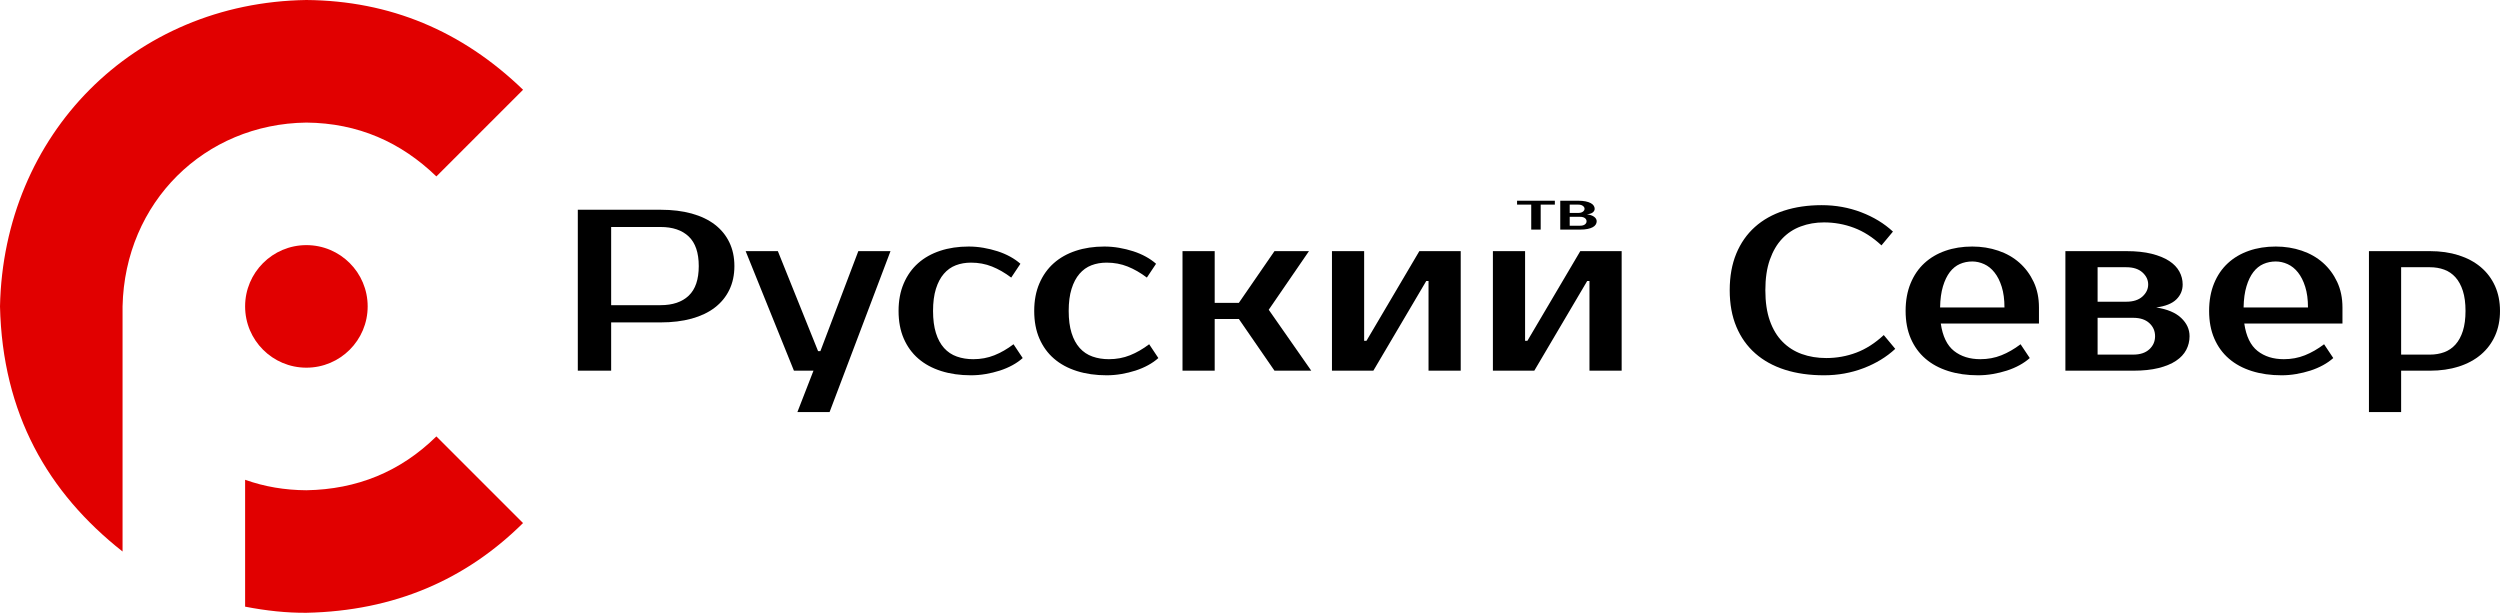
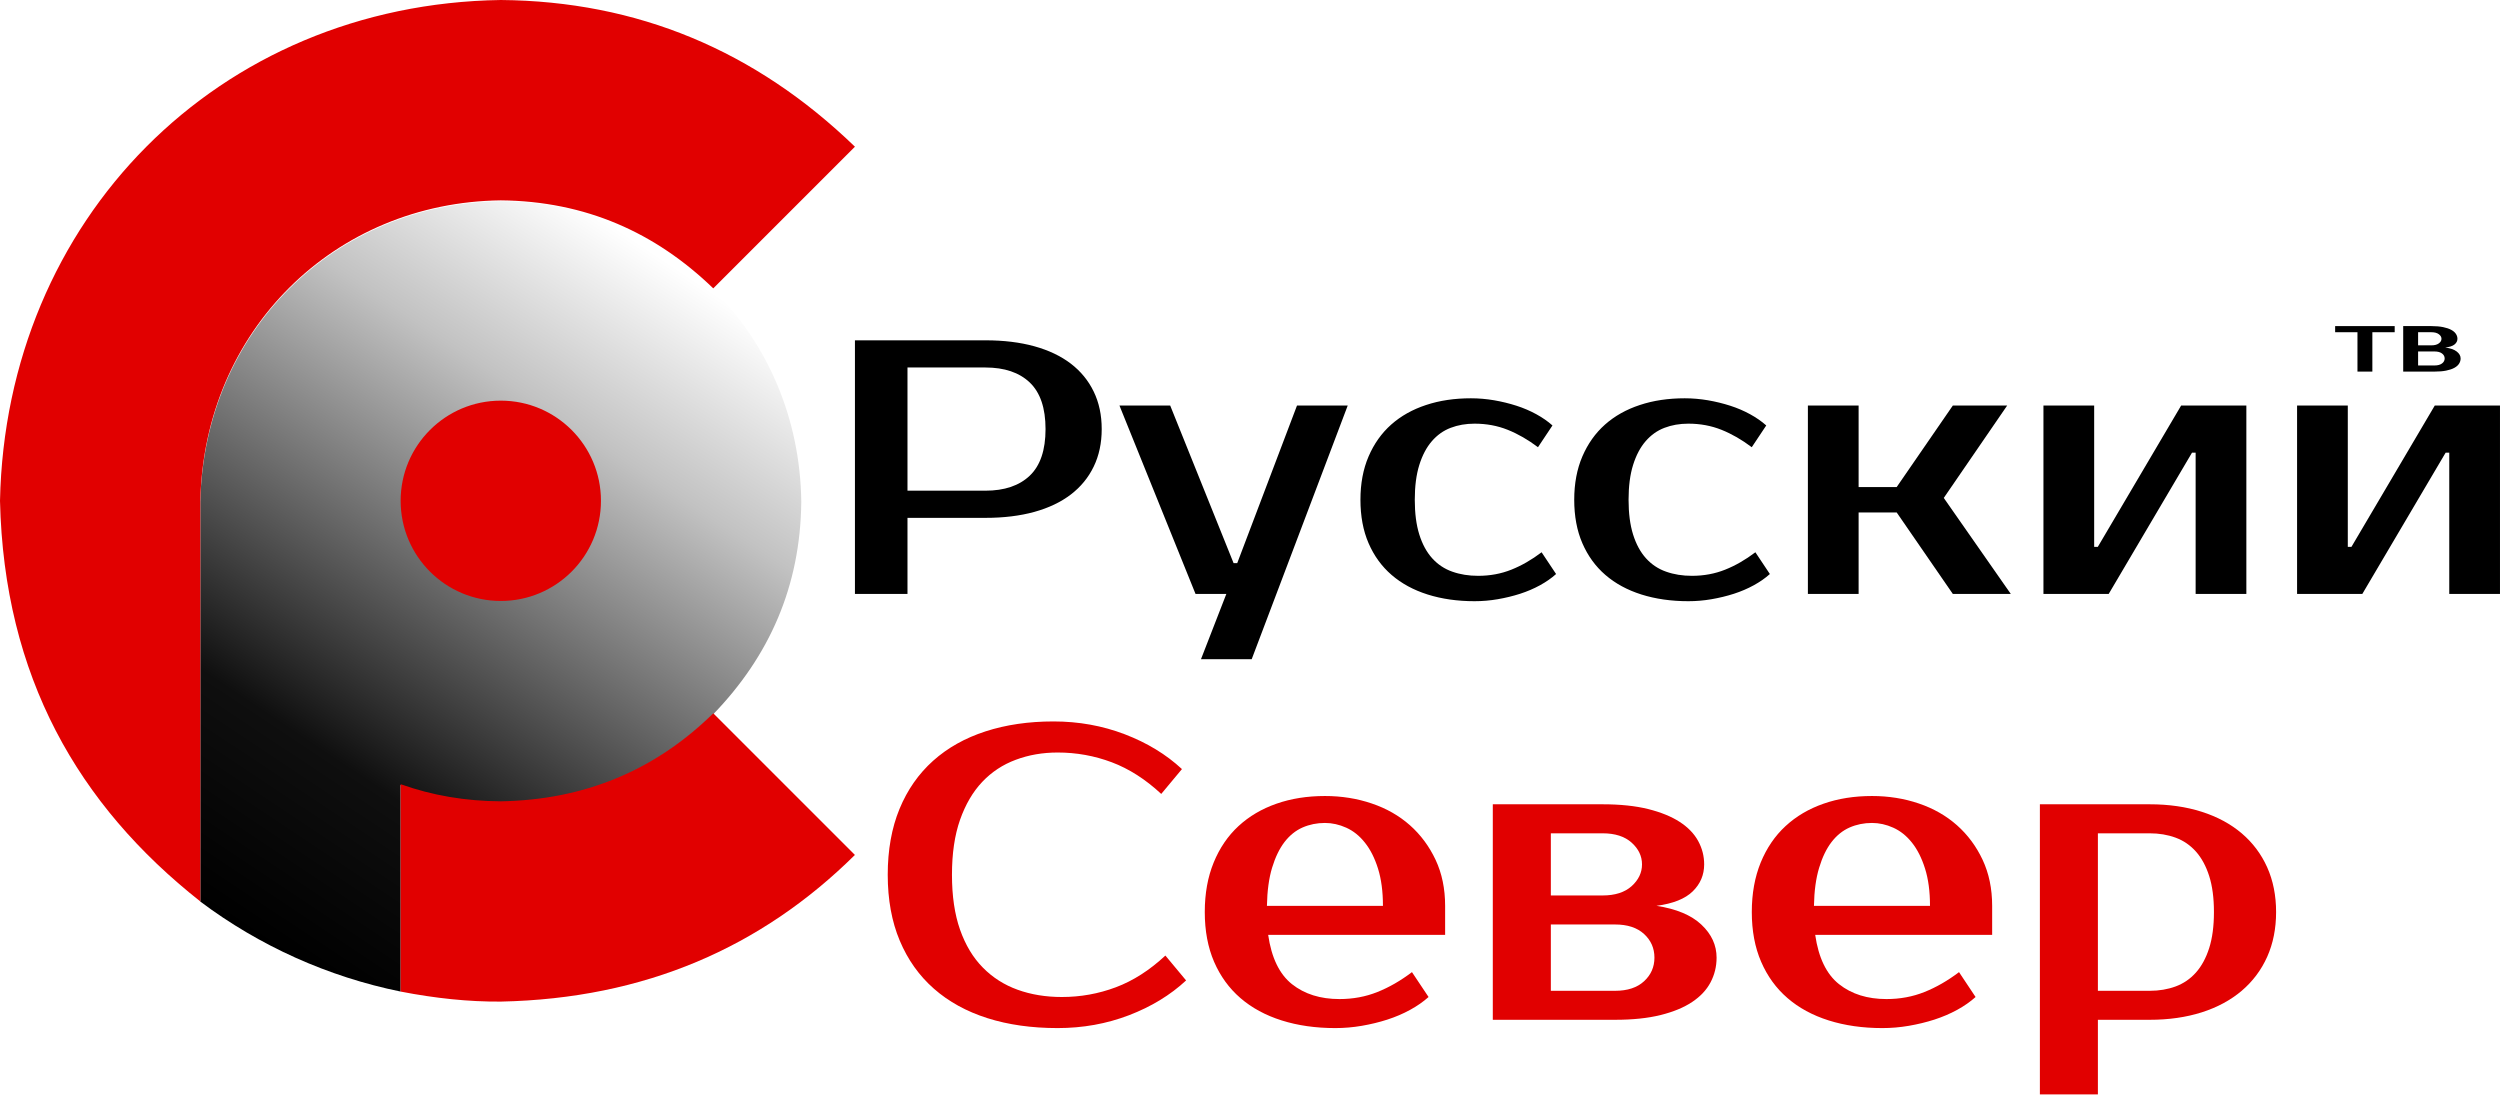
- <svg xmlns="http://www.w3.org/2000/svg" id="svg940" width="800mm" height="196.1mm" version="1.1" viewBox="0 0 800 196.1">
-   <g id="layer1" transform="translate(122.84 21.32)">
-     <g id="g4609" transform="matrix(.15125 0 0 .15125 -122.84 -21.32)">
-       <g id="g21">
-         <g id="shape4-1" transform="translate(7.7278,-140.85)">
-           <path id="path8" class="st1" d="m915.53 514.11 183.38-183.37c-129.12-124.74-281.78-188.39-458.4-189.89-366.44 5.45-640.69 284.66-648.24 648.24 5.21 227.35 101.15 393.85 259.3 518.61v-518.57c4.79-220.47 173.45-386.29 388.94-388.94 109.62 1.04 200.07 41.54 275.02 113.92z" fill="#e10000" />
-         </g>
-         <g id="shape6-3" transform="translate(518.59 -.1433)">
-           <path id="path13" class="st1" d="m404.67 923.45c-76.27 74.9-168.26 112.12-275.02 113.92-45.45-0.24-88.7-7.53-129.65-22.16v268.43c44.58 8.68 87.89 13.3 129.65 12.98 186.42-3.89 337.47-70.24 458.35-189.84z" fill="#e10000" />
-         </g>
-         <g id="shape8-5" transform="translate(523.22,-524.45)">
-           <path id="path18" class="st1" d="m254.66 1172.7c0 71.6-58.04 129.64-129.64 129.64-71.61 0-129.65-58.04-129.65-129.64s58.04-129.65 129.65-129.65c71.6 0 129.64 58.05 129.64 129.65z" fill="#e10000" />
-         </g>
+ <svg xmlns="http://www.w3.org/2000/svg" id="svg940" width="281.99mm" height="123.44mm" version="1.1" viewBox="0 0 281.99 123.44">
+   <defs id="defs63">
+     <linearGradient id="linearGradient1100" x1="22.595" x2="72.002" y1="184.8" y2="110.5" gradientTransform="translate(.00033275 -83.117)" gradientUnits="userSpaceOnUse">
+       <stop id="stop1094" offset="0" />
+       <stop id="stop1102" stop-color="#0f0f0f" offset=".244" />
+       <stop id="stop1104" stop-color="#c2c2c2" offset=".762" />
+       <stop id="stop1096" stop-color="#fff" offset="1" />
+     </linearGradient>
+   </defs>
+   <path id="path1014-4" d="m56.488 22.702c-18.778 0.231-33.475 14.681-33.892 33.893v45.1c6.688 5.013 14.405 8.48 22.595 10.15v-23.288c3.568 1.275 7.338 1.91 11.298 1.931 9.303-0.157 17.319-3.4 23.965-9.927 6.307-6.531 9.836-14.413 9.927-23.965-0.116-9.44-3.826-17.847-9.928-23.929v-0.037c-6.531-6.307-14.413-9.836-23.965-9.927z" fill="url(#linearGradient1100)" style="paint-order:normal" />
+   <g id="g4609" transform="matrix(.087141 0 0 .087141 .00019171 0)">
+     <g id="g21">
+       <g id="shape4-1" transform="translate(7.7278,-140.85)">
+         <path id="path8" class="st1" d="m915.53 514.11 183.38-183.37c-129.12-124.74-281.78-188.39-458.4-189.89-366.44 5.45-640.69 284.66-648.24 648.24 5.21 227.35 101.15 393.85 259.3 518.61v-518.57c4.79-220.47 173.45-386.29 388.94-388.94 109.62 1.04 200.07 41.54 275.02 113.92z" fill="#e10000" />
      </g>
-     </g>
-     <g id="g76" transform="matrix(.55282 0 0 .55282 62.059 42.913)">
-       <g id="shape151-1" transform="translate(0,-24.436)">
-         <path id="path8-1" class="st1" d="m47.99 29.66c6.66 0 12.63 0.73 17.92 2.19 5.29 1.47 9.75 3.6 13.4 6.39 3.64 2.8 6.44 6.21 8.39 10.25 1.96 4.04 2.94 8.63 2.94 13.77 0 5.15-0.98 9.74-2.94 13.78-1.95 4.04-4.75 7.45-8.4 10.25-3.64 2.79-8.11 4.92-13.4 6.39-5.29 1.46-11.26 2.19-17.93 2.19h-28.67v27.95h-19.3v-93.16zm-28.69 9.98v45.25h28.61c7.01 0 12.45-1.84 16.31-5.52s5.79-9.38 5.79-17.11c0-7.71-1.93-13.41-5.79-17.1-3.86-3.68-9.3-5.52-16.31-5.52z" />
+       <g id="shape6-3" transform="translate(518.59 -.1433)">
+         <path id="path13" class="st1" d="m404.67 923.45c-76.27 74.9-168.26 112.12-275.02 113.92-45.45-0.24-88.7-7.53-129.65-22.16v268.43c44.58 8.68 87.89 13.3 129.65 12.98 186.42-3.89 337.47-70.24 458.35-189.84z" fill="#e10000" />
      </g>
-       <g id="shape153-3" transform="translate(97.374 -.16597)">
-         <path id="path13-5" class="st1" d="m48.36 122.51h-18.63l9.31-23.96h-11.31l-27.95-69.21h18.64l23.29 57.9h1.33l21.96-57.9h18.63z" />
-       </g>
-       <g id="shape155-5" transform="translate(185.7,-22.125)">
-         <path id="path18-2" class="st1" d="m40.56 48.64c2.84 0 5.68 0.25 8.52 0.73 2.84 0.49 5.56 1.16 8.18 2s5.06 1.89 7.32 3.13 4.24 2.62 5.92 4.12c0 0-5.32 7.99-5.32 7.99-3.64-2.75-7.34-4.88-11.11-6.39s-7.83-2.26-12.18-2.26c-3.19 0-6.12 0.51-8.78 1.53-2.67 1.02-4.97 2.66-6.92 4.92-1.96 2.26-3.49 5.17-4.6 8.72s-1.66 7.81-1.66 12.78 0.55 9.22 1.66 12.77 2.69 6.46 4.73 8.72 4.5 3.91 7.39 4.92c2.88 1.03 6.05 1.53 9.51 1.53 4.35 0 8.41-0.75 12.18-2.26 3.77-1.5 7.47-3.63 11.11-6.39 0 0 5.32 7.99 5.32 7.99-1.68 1.51-3.65 2.89-5.92 4.13-2.26 1.24-4.7 2.28-7.32 3.13-2.61 0.84-5.35 1.5-8.18 1.99-2.84 0.49-5.68 0.73-8.52 0.73-6.3 0-12.04-0.82-17.24-2.46-5.18-1.64-9.6-4.04-13.24-7.19-3.64-3.14-6.45-7.03-8.45-11.64-2-4.62-2.99-9.94-2.99-15.97 0-5.95 0.99-11.25 2.99-15.91 2-4.65 4.77-8.56 8.32-11.71s7.81-5.54 12.78-7.18c4.96-1.65 10.47-2.47 16.5-2.47z" />
-       </g>
-       <g id="shape157-7" transform="translate(264.22,-22.125)">
-         <path id="path23" class="st1" d="m40.56 48.64c2.84 0 5.68 0.25 8.52 0.73 2.84 0.49 5.56 1.16 8.18 2s5.06 1.89 7.32 3.13 4.24 2.62 5.92 4.12c0 0-5.32 7.99-5.32 7.99-3.64-2.75-7.34-4.88-11.11-6.39s-7.83-2.26-12.18-2.26c-3.19 0-6.12 0.51-8.78 1.53-2.67 1.02-4.97 2.66-6.92 4.92-1.96 2.26-3.49 5.17-4.6 8.72s-1.66 7.81-1.66 12.78 0.55 9.22 1.66 12.77 2.69 6.46 4.73 8.72 4.5 3.91 7.39 4.92c2.88 1.03 6.05 1.53 9.51 1.53 4.35 0 8.41-0.75 12.18-2.26 3.77-1.5 7.47-3.63 11.11-6.39 0 0 5.32 7.99 5.32 7.99-1.68 1.51-3.65 2.89-5.92 4.13-2.26 1.24-4.7 2.28-7.32 3.13-2.61 0.84-5.35 1.5-8.18 1.99-2.84 0.49-5.68 0.73-8.52 0.73-6.3 0-12.04-0.82-17.24-2.46-5.18-1.64-9.6-4.04-13.24-7.19-3.64-3.14-6.45-7.03-8.45-11.64-2-4.62-2.99-9.94-2.99-15.97 0-5.95 0.99-11.25 2.99-15.91 2-4.65 4.77-8.56 8.32-11.71s7.81-5.54 12.78-7.18c4.96-1.65 10.47-2.47 16.5-2.47z" />
-       </g>
-       <g id="shape159-9" transform="translate(350.03,-24.436)">
-         <path id="path28" class="st1" d="m32.61 92.88h-13.98v29.94h-18.63v-69.21h18.63v29.95h13.98l20.63-29.95h19.96l-23.29 33.94 24.62 35.27h-21.29z" />
-       </g>
-       <g id="shape161-11" transform="translate(436.54,-24.436)">
-         <path id="path33" class="st1" d="m74.53 53.61v69.21h-18.63v-51.9h-1.33l-30.61 51.9h-23.96v-69.21h18.63v51.91h1.34l30.61-51.91z" />
-       </g>
-       <g id="shape163-13" transform="translate(529.7,-24.436)">
-         <path id="path38" class="st1" d="m74.53 53.61v69.21h-18.63v-51.9h-1.33l-30.61 51.9h-23.96v-69.21h18.63v51.91h1.34l30.61-51.91z" />
-       </g>
-       <g id="shape165-15" transform="translate(666.79,-22.125)">
-         <path id="path43" class="st1" d="m55.88 113.19c6.04 0 11.83-1.04 17.38-3.13 5.54-2.08 10.84-5.47 15.9-10.18 0 0 6.65 7.99 6.65 7.99-5.05 4.7-11.18 8.43-18.36 11.18-7.19 2.75-14.82 4.12-22.89 4.12-8.34 0-15.87-1.06-22.56-3.19-6.7-2.13-12.43-5.28-17.17-9.45-4.75-4.17-8.41-9.32-10.98-15.44s-3.86-13.18-3.86-21.16c0-7.99 1.27-15.04 3.79-21.16 2.53-6.13 6.13-11.27 10.78-15.44 4.66-4.17 10.27-7.32 16.84-9.45 6.56-2.13 13.84-3.19 21.83-3.19 8.07 0 15.7 1.37 22.89 4.12 7.18 2.75 13.3 6.48 18.36 11.18l-6.65 7.98c-5.05-4.7-10.36-8.09-15.9-10.17-5.55-2.09-11.34-3.13-17.37-3.13-4.79 0-9.28 0.77-13.44 2.33-4.18 1.55-7.77 3.92-10.79 7.12-3.02 3.19-5.38 7.25-7.12 12.17-1.73 4.93-2.59 10.81-2.59 17.64s0.86 12.71 2.59 17.63c1.74 4.93 4.17 8.99 7.33 12.18 3.14 3.2 6.87 5.57 11.17 7.12s9.03 2.33 14.17 2.33z" />
-       </g>
-       <g id="shape168-17" transform="translate(768.63,-22.125)">
-         <path id="path48" class="st1" d="m43.22 113.85c4.35 0 8.41-0.75 12.18-2.26 3.77-1.5 7.47-3.63 11.11-6.39 0 0 5.33 7.99 5.33 7.99-1.69 1.51-3.66 2.89-5.93 4.13-2.26 1.24-4.7 2.28-7.32 3.13-2.61 0.84-5.34 1.5-8.18 1.99s-5.68 0.73-8.52 0.73c-6.3 0-12.05-0.82-17.23-2.46-5.19-1.64-9.61-4.04-13.25-7.19-3.64-3.14-6.45-7.03-8.45-11.64-1.99-4.62-2.99-9.94-2.99-15.97 0-5.95 0.95-11.25 2.86-15.91 1.9-4.65 4.57-8.56 7.98-11.71 3.42-3.15 7.48-5.54 12.18-7.18 4.7-1.65 9.89-2.47 15.57-2.47 5.33 0 10.34 0.8 15.04 2.4 4.71 1.59 8.79 3.92 12.25 6.98 3.46 3.07 6.2 6.77 8.25 11.12 2.04 4.35 3.06 9.27 3.06 14.77v9.32h-56.83c1.06 7.36 3.62 12.64 7.65 15.84 4.04 3.19 9.12 4.78 15.24 4.78zm-4.66-56.56c-2.57 0-4.97 0.49-7.19 1.46-2.22 0.98-4.14 2.53-5.79 4.66-1.63 2.13-2.97 4.89-3.99 8.26s-1.57 7.45-1.66 12.24h37.26c0-4.61-0.53-8.6-1.59-11.98-1.06-3.37-2.46-6.14-4.2-8.31-1.72-2.18-3.72-3.78-5.98-4.8s-4.55-1.53-6.86-1.53z" />
-       </g>
-       <g id="shape172-19" transform="translate(861.09,-24.436)">
-         <path id="path53" class="st1" d="m67.88 72.91c0 3.38-1.22 6.26-3.66 8.65-2.44 2.4-6.32 3.95-11.65 4.66 6.39 0.98 11.21 3 14.44 6.06 3.25 3.06 4.86 6.59 4.86 10.58 0 2.84-0.65 5.48-1.93 7.92s-3.26 4.55-5.92 6.32c-2.66 1.78-6.03 3.17-10.12 4.19-4.08 1.02-8.96 1.53-14.64 1.53h-39.26v-69.21h35.27c5.68 0 10.56 0.52 14.64 1.53 4.08 1.03 7.46 2.4 10.12 4.13s4.63 3.77 5.92 6.12c1.29 2.36 1.93 4.86 1.93 7.52zm-32.61 9.98c3.99 0 7.1-1 9.32-2.99 2.21-2 3.33-4.33 3.33-6.99s-1.12-4.99-3.33-6.98c-2.22-2-5.33-3-9.32-3h-16.63v19.96zm3.99 30.62c4 0 7.1-1.02 9.32-3.07 2.22-2.04 3.33-4.57 3.33-7.58 0-3.02-1.11-5.55-3.33-7.59s-5.32-3.06-9.32-3.06h-20.62v21.3z" />
-       </g>
-       <g id="shape175-21" transform="translate(944.31,-22.125)">
-         <path id="path58" class="st1" d="m43.22 113.85c4.35 0 8.41-0.75 12.18-2.26 3.77-1.5 7.48-3.63 11.12-6.39 0 0 5.32 7.99 5.32 7.99-1.69 1.51-3.66 2.89-5.92 4.13-2.27 1.24-4.71 2.28-7.32 3.13-2.62 0.84-5.35 1.5-8.19 1.99s-5.68 0.73-8.52 0.73c-6.3 0-12.04-0.82-17.23-2.46s-9.61-4.04-13.24-7.19c-3.64-3.14-6.46-7.03-8.45-11.64-2-4.62-3-9.94-3-15.97 0-5.95 0.96-11.25 2.86-15.91 1.91-4.65 4.57-8.56 7.99-11.71 3.41-3.15 7.47-5.54 12.18-7.18 4.69-1.65 9.89-2.47 15.57-2.47 5.32 0 10.33 0.8 15.04 2.4 4.69 1.59 8.78 3.92 12.24 6.98 3.46 3.07 6.21 6.77 8.25 11.12s3.06 9.27 3.06 14.77v9.32h-56.83c1.07 7.36 3.62 12.64 7.66 15.84 4.03 3.19 9.11 4.78 15.23 4.78zm-4.65-56.56c-2.58 0-4.97 0.49-7.19 1.46-2.22 0.98-4.15 2.53-5.79 4.66s-2.98 4.89-3.99 8.26c-1.03 3.37-1.58 7.45-1.67 12.24h37.27c0-4.61-0.53-8.6-1.6-11.98-1.06-3.37-2.46-6.14-4.19-8.31-1.73-2.18-3.73-3.78-5.99-4.8s-4.55-1.53-6.85-1.53z" />
-       </g>
-       <g id="shape178-23" transform="translate(1036.8 -.16597)">
-         <path id="path63" class="st1" d="m35.27 29.34c6.12 0 11.69 0.8 16.7 2.4s9.29 3.91 12.84 6.92c3.55 3.02 6.28 6.66 8.19 10.92 1.9 4.25 2.86 9.04 2.86 14.37 0 5.32-0.96 10.11-2.86 14.37-1.91 4.26-4.64 7.9-8.19 10.92-3.55 3.01-7.83 5.32-12.84 6.92-5.01 1.59-10.58 2.39-16.7 2.39h-16.64v23.96h-18.63v-93.17zm-16.64 9.32v50.58h16.64c3.02 0 5.79-0.47 8.32-1.4 2.53-0.94 4.7-2.42 6.52-4.46s3.24-4.66 4.26-7.85c1.02-3.2 1.53-7.06 1.53-11.58 0-4.53-0.51-8.39-1.53-11.58s-2.44-5.81-4.26-7.85-3.99-3.53-6.52-4.46-5.3-1.4-8.32-1.4z" />
-       </g>
-       <g id="shape181-25" transform="translate(543.69,-106.49)">
-         <path id="path68" class="st1" d="m21.87 108.74h-8.2v14.46h-5.47v-14.46h-8.2v-2.25h21.87z" />
-       </g>
-       <g id="shape185-27" transform="translate(568.69,-106.49)">
-         <path id="path73" class="st1" d="m19.92 111.15c0 0.82-0.36 1.51-1.07 2.09-0.72 0.58-1.86 0.95-3.42 1.13 1.87 0.23 3.29 0.72 4.23 1.46 0.96 0.74 1.43 1.59 1.43 2.55 0 0.69-0.19 1.32-0.57 1.91-0.37 0.59-0.95 1.1-1.73 1.53s-1.77 0.76-2.97 1.01-2.63 0.37-4.3 0.37h-11.52v-16.71h10.35c1.67 0 3.1 0.13 4.3 0.37 1.2 0.25 2.19 0.58 2.97 1s1.36 0.91 1.73 1.48c0.38 0.56 0.57 1.17 0.57 1.81zm-9.57 2.41c1.17 0 2.09-0.24 2.73-0.72 0.66-0.48 0.98-1.05 0.98-1.69s-0.32-1.2-0.98-1.68c-0.64-0.49-1.56-0.73-2.73-0.73h-4.88v4.82zm1.17 7.39c1.17 0 2.09-0.25 2.74-0.74s0.97-1.1 0.97-1.83-0.32-1.34-0.97-1.83-1.57-0.74-2.74-0.74h-6.05v5.14z" />
+       <g id="shape8-5" transform="translate(523.22,-524.45)">
+         <path id="path18" class="st1" d="m254.66 1172.7c0 71.6-58.04 129.64-129.64 129.64-71.61 0-129.65-58.04-129.65-129.64s58.04-129.65 129.65-129.65c71.6 0 129.64 58.05 129.64 129.65z" fill="#e10000" />
      </g>
    </g>
  </g>
+   <g id="g1012" transform="matrix(.63532 0 0 .63532 -251.52 39.666)" fill="#e10000">
+     <g id="shape165-15" transform="matrix(.55282 0 0 .55282 553.51 52.002)">
+       <path id="path43" class="st1" d="m55.88 113.19c6.04 0 11.83-1.04 17.38-3.13 5.54-2.08 10.84-5.47 15.9-10.18 0 0 6.65 7.99 6.65 7.99-5.05 4.7-11.18 8.43-18.36 11.18-7.19 2.75-14.82 4.12-22.89 4.12-8.34 0-15.87-1.06-22.56-3.19-6.7-2.13-12.43-5.28-17.17-9.45-4.75-4.17-8.41-9.32-10.98-15.44s-3.86-13.18-3.86-21.16c0-7.99 1.27-15.04 3.79-21.16 2.53-6.13 6.13-11.27 10.78-15.44 4.66-4.17 10.27-7.32 16.84-9.45 6.56-2.13 13.84-3.19 21.83-3.19 8.07 0 15.7 1.37 22.89 4.12 7.18 2.75 13.3 6.48 18.36 11.18l-6.65 7.98c-5.05-4.7-10.36-8.09-15.9-10.17-5.55-2.09-11.34-3.13-17.37-3.13-4.79 0-9.28 0.77-13.44 2.33-4.18 1.55-7.77 3.92-10.79 7.12-3.02 3.19-5.38 7.25-7.12 12.17-1.73 4.93-2.59 10.81-2.59 17.64s0.86 12.71 2.59 17.63c1.74 4.93 4.17 8.99 7.33 12.18 3.14 3.2 6.87 5.57 11.17 7.12s9.03 2.33 14.17 2.33z" fill="#e10000" />
+     </g>
+     <g id="shape168-17" transform="matrix(.55282 0 0 .55282 609.81 52.002)">
+       <path id="path48" class="st1" d="m43.22 113.85c4.35 0 8.41-0.75 12.18-2.26 3.77-1.5 7.47-3.63 11.11-6.39 0 0 5.33 7.99 5.33 7.99-1.69 1.51-3.66 2.89-5.93 4.13-2.26 1.24-4.7 2.28-7.32 3.13-2.61 0.84-5.34 1.5-8.18 1.99s-5.68 0.73-8.52 0.73c-6.3 0-12.05-0.82-17.23-2.46-5.19-1.64-9.61-4.04-13.25-7.19-3.64-3.14-6.45-7.03-8.45-11.64-1.99-4.62-2.99-9.94-2.99-15.97 0-5.95 0.95-11.25 2.86-15.91 1.9-4.65 4.57-8.56 7.98-11.71 3.42-3.15 7.48-5.54 12.18-7.18 4.7-1.65 9.89-2.47 15.57-2.47 5.33 0 10.34 0.8 15.04 2.4 4.71 1.59 8.79 3.92 12.25 6.98 3.46 3.07 6.2 6.77 8.25 11.12 2.04 4.35 3.06 9.27 3.06 14.77v9.32h-56.83c1.06 7.36 3.62 12.64 7.65 15.84 4.04 3.19 9.12 4.78 15.24 4.78zm-4.66-56.56c-2.57 0-4.97 0.49-7.19 1.46-2.22 0.98-4.14 2.53-5.79 4.66-1.63 2.13-2.97 4.89-3.99 8.26s-1.57 7.45-1.66 12.24h37.26c0-4.61-0.53-8.6-1.59-11.98-1.06-3.37-2.46-6.14-4.2-8.31-1.72-2.18-3.72-3.78-5.98-4.8s-4.55-1.53-6.86-1.53z" fill="#e10000" />
+     </g>
+     <g id="shape172-19" transform="matrix(.55282 0 0 .55282 660.93 50.724)">
+       <path id="path53" class="st1" d="m67.88 72.91c0 3.38-1.22 6.26-3.66 8.65-2.44 2.4-6.32 3.95-11.65 4.66 6.39 0.98 11.21 3 14.44 6.06 3.25 3.06 4.86 6.59 4.86 10.58 0 2.84-0.65 5.48-1.93 7.92s-3.26 4.55-5.92 6.32c-2.66 1.78-6.03 3.17-10.12 4.19-4.08 1.02-8.96 1.53-14.64 1.53h-39.26v-69.21h35.27c5.68 0 10.56 0.52 14.64 1.53 4.08 1.03 7.46 2.4 10.12 4.13s4.63 3.77 5.92 6.12c1.29 2.36 1.93 4.86 1.93 7.52zm-32.61 9.98c3.99 0 7.1-1 9.32-2.99 2.21-2 3.33-4.33 3.33-6.99s-1.12-4.99-3.33-6.98c-2.22-2-5.33-3-9.32-3h-16.63v19.96zm3.99 30.62c4 0 7.1-1.02 9.32-3.07 2.22-2.04 3.33-4.57 3.33-7.58 0-3.02-1.11-5.55-3.33-7.59s-5.32-3.06-9.32-3.06h-20.62v21.3z" fill="#e10000" />
+     </g>
+     <g id="shape175-21" transform="matrix(.55282 0 0 .55282 706.93 52.002)">
+       <path id="path58" class="st1" d="m43.22 113.85c4.35 0 8.41-0.75 12.18-2.26 3.77-1.5 7.48-3.63 11.12-6.39 0 0 5.32 7.99 5.32 7.99-1.69 1.51-3.66 2.89-5.92 4.13-2.27 1.24-4.71 2.28-7.32 3.13-2.62 0.84-5.35 1.5-8.19 1.99s-5.68 0.73-8.52 0.73c-6.3 0-12.04-0.82-17.23-2.46s-9.61-4.04-13.24-7.19c-3.64-3.14-6.46-7.03-8.45-11.64-2-4.62-3-9.94-3-15.97 0-5.95 0.96-11.25 2.86-15.91 1.91-4.65 4.57-8.56 7.99-11.71 3.41-3.15 7.47-5.54 12.18-7.18 4.69-1.65 9.89-2.47 15.57-2.47 5.32 0 10.33 0.8 15.04 2.4 4.69 1.59 8.78 3.92 12.24 6.98 3.46 3.07 6.21 6.77 8.25 11.12s3.06 9.27 3.06 14.77v9.32h-56.83c1.07 7.36 3.62 12.64 7.66 15.84 4.03 3.19 9.11 4.78 15.23 4.78zm-4.65-56.56c-2.58 0-4.97 0.49-7.19 1.46-2.22 0.98-4.15 2.53-5.79 4.66s-2.98 4.89-3.99 8.26c-1.03 3.37-1.58 7.45-1.67 12.24h37.27c0-4.61-0.53-8.6-1.6-11.98-1.06-3.37-2.46-6.14-4.19-8.31-1.73-2.18-3.73-3.78-5.99-4.8s-4.55-1.53-6.85-1.53z" fill="#e10000" />
+     </g>
+     <g id="shape178-23" transform="matrix(.55282 0 0 .55282 758.06 64.141)">
+       <path id="path63" class="st1" d="m35.27 29.34c6.12 0 11.69 0.8 16.7 2.4s9.29 3.91 12.84 6.92c3.55 3.02 6.28 6.66 8.19 10.92 1.9 4.25 2.86 9.04 2.86 14.37 0 5.32-0.96 10.11-2.86 14.37-1.91 4.26-4.64 7.9-8.19 10.92-3.55 3.01-7.83 5.32-12.84 6.92-5.01 1.59-10.58 2.39-16.7 2.39h-16.64v23.96h-18.63v-93.17zm-16.64 9.32v50.58h16.64c3.02 0 5.79-0.47 8.32-1.4 2.53-0.94 4.7-2.42 6.52-4.46s3.24-4.66 4.26-7.85c1.02-3.2 1.53-7.06 1.53-11.58 0-4.53-0.51-8.39-1.53-11.58s-2.44-5.81-4.26-7.85-3.99-3.53-6.52-4.46-5.3-1.4-8.32-1.4z" fill="#e10000" />
+     </g>
+   </g>
+   <g id="g995" transform="matrix(.5555 0 0 .5555 -6.2782 1.1012)">
+     <g id="shape151-1" transform="matrix(.55282 0 0 .55282 184.9 50.724)">
+       <path id="path8-1" class="st1" d="m47.99 29.66c6.66 0 12.63 0.73 17.92 2.19 5.29 1.47 9.75 3.6 13.4 6.39 3.64 2.8 6.44 6.21 8.39 10.25 1.96 4.04 2.94 8.63 2.94 13.77 0 5.15-0.98 9.74-2.94 13.78-1.95 4.04-4.75 7.45-8.4 10.25-3.64 2.79-8.11 4.92-13.4 6.39-5.29 1.46-11.26 2.19-17.93 2.19h-28.67v27.95h-19.3v-93.16zm-28.69 9.98v45.25h28.61c7.01 0 12.45-1.84 16.31-5.52s5.79-9.38 5.79-17.11c0-7.71-1.93-13.41-5.79-17.1-3.86-3.68-9.3-5.52-16.31-5.52z" />
+     </g>
+     <g id="shape153-3" transform="matrix(.55282 0 0 .55282 238.73 64.141)">
+       <path id="path13-5" class="st1" d="m48.36 122.51h-18.63l9.31-23.96h-11.31l-27.95-69.21h18.64l23.29 57.9h1.33l21.96-57.9h18.63z" />
+     </g>
+     <g id="shape155-5" transform="matrix(.55282 0 0 .55282 287.56 52.002)">
+       <path id="path18-2" class="st1" d="m40.56 48.64c2.84 0 5.68 0.25 8.52 0.73 2.84 0.49 5.56 1.16 8.18 2s5.06 1.89 7.32 3.13 4.24 2.62 5.92 4.12c0 0-5.32 7.99-5.32 7.99-3.64-2.75-7.34-4.88-11.11-6.39s-7.83-2.26-12.18-2.26c-3.19 0-6.12 0.51-8.78 1.53-2.67 1.02-4.97 2.66-6.92 4.92-1.96 2.26-3.49 5.17-4.6 8.72s-1.66 7.81-1.66 12.78 0.55 9.22 1.66 12.77 2.69 6.46 4.73 8.72 4.5 3.91 7.39 4.92c2.88 1.03 6.05 1.53 9.51 1.53 4.35 0 8.41-0.75 12.18-2.26 3.77-1.5 7.47-3.63 11.11-6.39 0 0 5.32 7.99 5.32 7.99-1.68 1.51-3.65 2.89-5.92 4.13-2.26 1.24-4.7 2.28-7.32 3.13-2.61 0.84-5.35 1.5-8.18 1.99-2.84 0.49-5.68 0.73-8.52 0.73-6.3 0-12.04-0.82-17.24-2.46-5.18-1.64-9.6-4.04-13.24-7.19-3.64-3.14-6.45-7.03-8.45-11.64-2-4.62-2.99-9.94-2.99-15.97 0-5.95 0.99-11.25 2.99-15.91 2-4.65 4.77-8.56 8.32-11.71s7.81-5.54 12.78-7.18c4.96-1.65 10.47-2.47 16.5-2.47z" />
+     </g>
+     <g id="shape157-7" transform="matrix(.55282 0 0 .55282 330.97 52.002)">
+       <path id="path23" class="st1" d="m40.56 48.64c2.84 0 5.68 0.25 8.52 0.73 2.84 0.49 5.56 1.16 8.18 2s5.06 1.89 7.32 3.13 4.24 2.62 5.92 4.12c0 0-5.32 7.99-5.32 7.99-3.64-2.75-7.34-4.88-11.11-6.39s-7.83-2.26-12.18-2.26c-3.19 0-6.12 0.51-8.78 1.53-2.67 1.02-4.97 2.66-6.92 4.92-1.96 2.26-3.49 5.17-4.6 8.72s-1.66 7.81-1.66 12.78 0.55 9.22 1.66 12.77 2.69 6.46 4.73 8.72 4.5 3.91 7.39 4.92c2.88 1.03 6.05 1.53 9.51 1.53 4.35 0 8.41-0.75 12.18-2.26 3.77-1.5 7.47-3.63 11.11-6.39 0 0 5.32 7.99 5.32 7.99-1.68 1.51-3.65 2.89-5.92 4.13-2.26 1.24-4.7 2.28-7.32 3.13-2.61 0.84-5.35 1.5-8.18 1.99-2.84 0.49-5.68 0.73-8.52 0.73-6.3 0-12.04-0.82-17.24-2.46-5.18-1.64-9.6-4.04-13.24-7.19-3.64-3.14-6.45-7.03-8.45-11.64-2-4.62-2.99-9.94-2.99-15.97 0-5.95 0.99-11.25 2.99-15.91 2-4.65 4.77-8.56 8.32-11.71s7.81-5.54 12.78-7.18c4.96-1.65 10.47-2.47 16.5-2.47z" />
+     </g>
+     <g id="shape159-9" transform="matrix(.55282 0 0 .55282 378.4 50.724)">
+       <path id="path28" class="st1" d="m32.61 92.88h-13.98v29.94h-18.63v-69.21h18.63v29.95h13.98l20.63-29.95h19.96l-23.29 33.94 24.62 35.27h-21.29z" />
+     </g>
+     <g id="shape161-11" transform="matrix(.55282 0 0 .55282 426.23 50.724)">
+       <path id="path33" class="st1" d="m74.53 53.61v69.21h-18.63v-51.9h-1.33l-30.61 51.9h-23.96v-69.21h18.63v51.91h1.34l30.61-51.91z" />
+     </g>
+     <g id="shape163-13" transform="matrix(.55282 0 0 .55282 477.73 50.724)">
+       <path id="path38" class="st1" d="m74.53 53.61v69.21h-18.63v-51.9h-1.33l-30.61 51.9h-23.96v-69.21h18.63v51.91h1.34l30.61-51.91z" />
+     </g>
+     <g id="shape181-25" transform="matrix(.55282 0 0 .55282 485.46 5.3632)">
+       <path id="path68" class="st1" d="m21.87 108.74h-8.2v14.46h-5.47v-14.46h-8.2v-2.25h21.87z" />
+     </g>
+     <g id="shape185-27" transform="matrix(.55282 0 0 .55282 499.28 5.3632)">
+       <path id="path73" class="st1" d="m19.92 111.15c0 0.82-0.36 1.51-1.07 2.09-0.72 0.58-1.86 0.95-3.42 1.13 1.87 0.23 3.29 0.72 4.23 1.46 0.96 0.74 1.43 1.59 1.43 2.55 0 0.69-0.19 1.32-0.57 1.91-0.37 0.59-0.95 1.1-1.73 1.53s-1.77 0.76-2.97 1.01-2.63 0.37-4.3 0.37h-11.52v-16.71h10.35c1.67 0 3.1 0.13 4.3 0.37 1.2 0.25 2.19 0.58 2.97 1s1.36 0.91 1.73 1.48c0.38 0.56 0.57 1.17 0.57 1.81zm-9.57 2.41c1.17 0 2.09-0.24 2.73-0.72 0.66-0.48 0.98-1.05 0.98-1.69s-0.32-1.2-0.98-1.68c-0.64-0.49-1.56-0.73-2.73-0.73h-4.88v4.82zm1.17 7.39c1.17 0 2.09-0.25 2.74-0.74s0.97-1.1 0.97-1.83-0.32-1.34-0.97-1.83-1.57-0.74-2.74-0.74h-6.05v5.14z" />
+     </g>
+   </g>
</svg>
